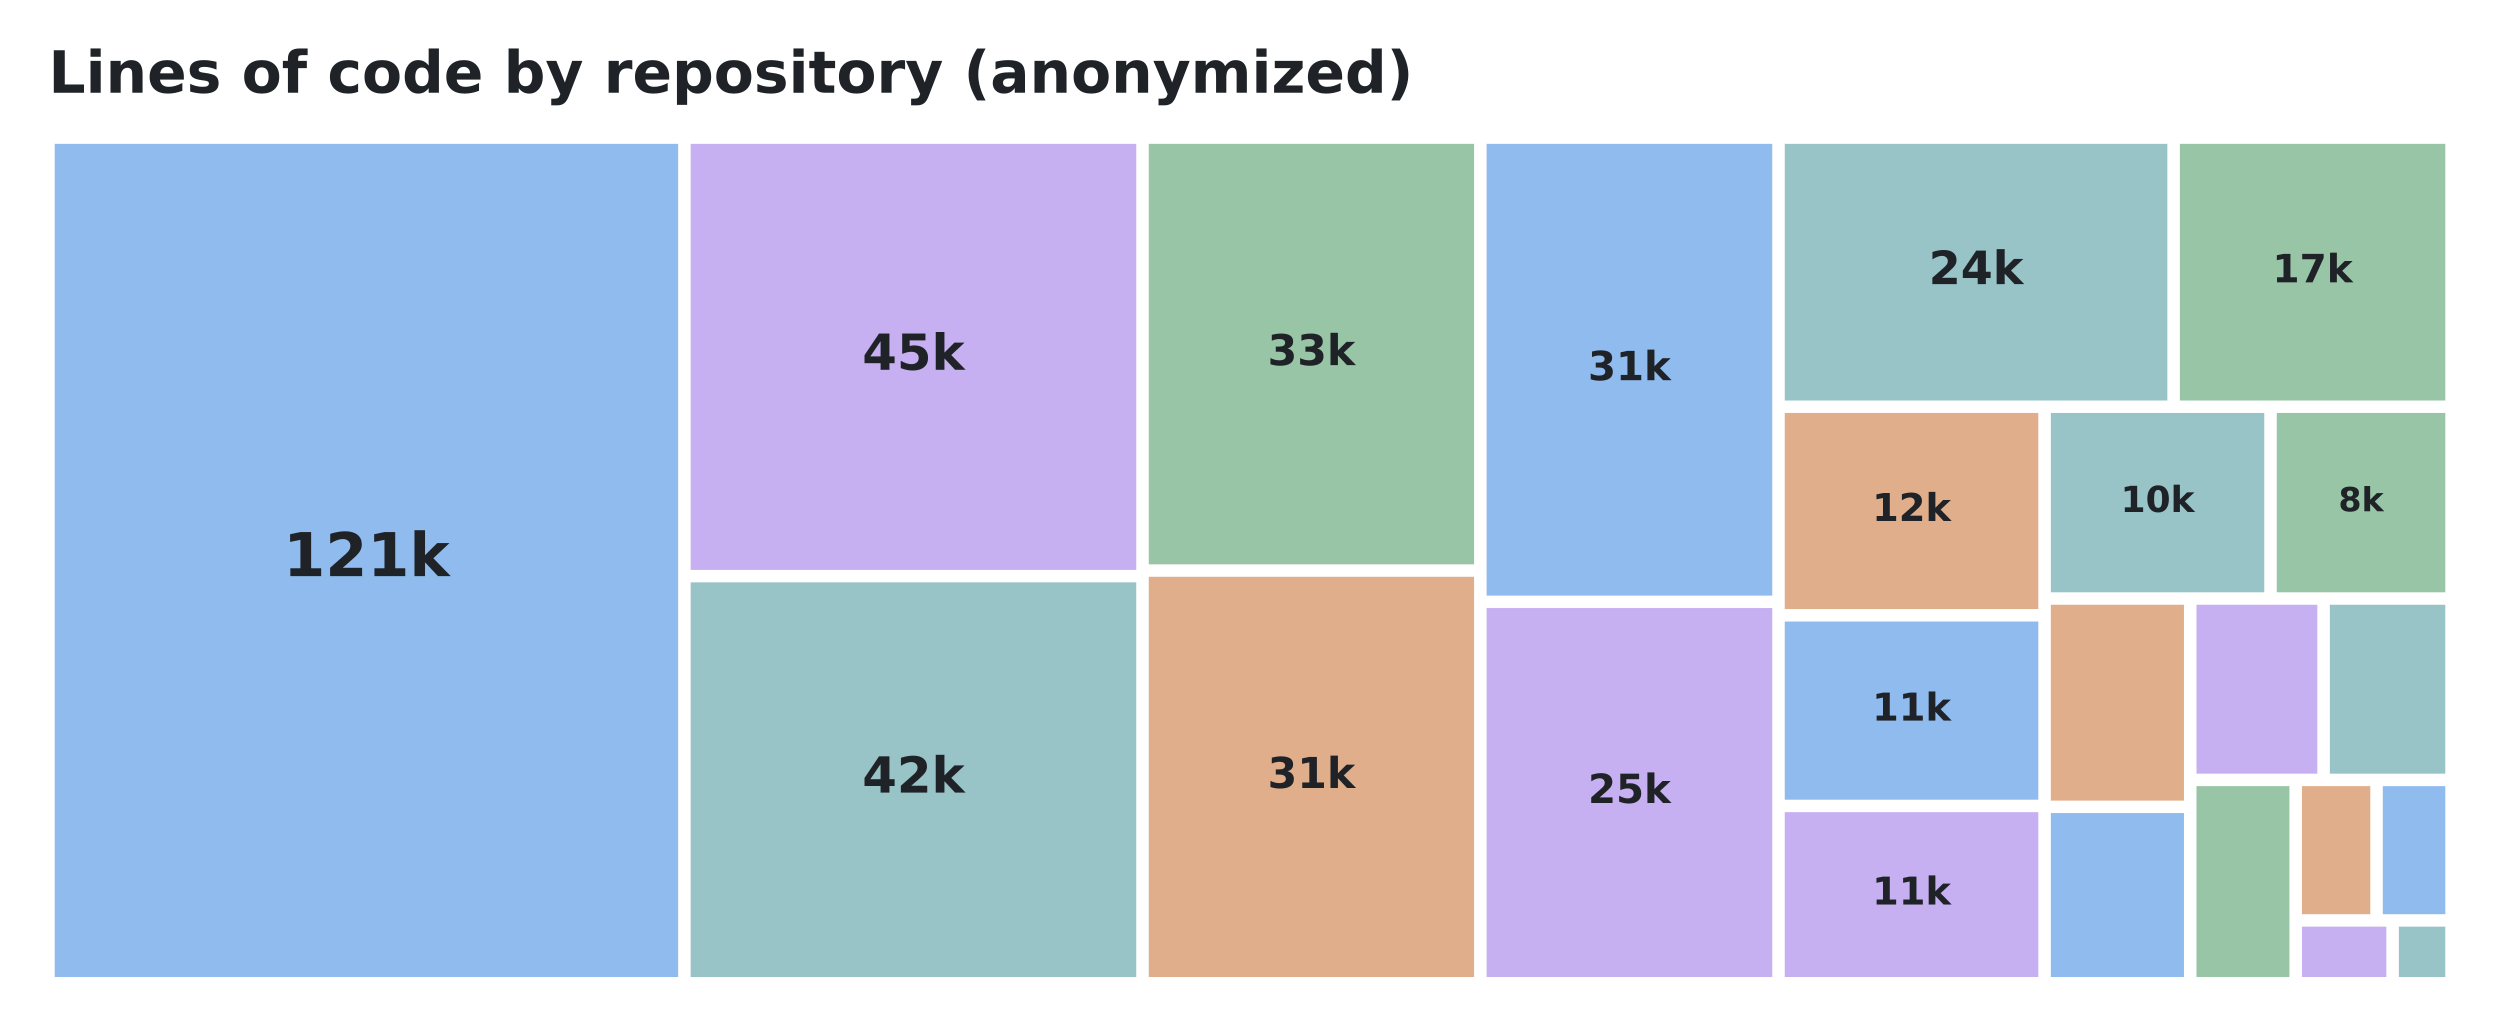
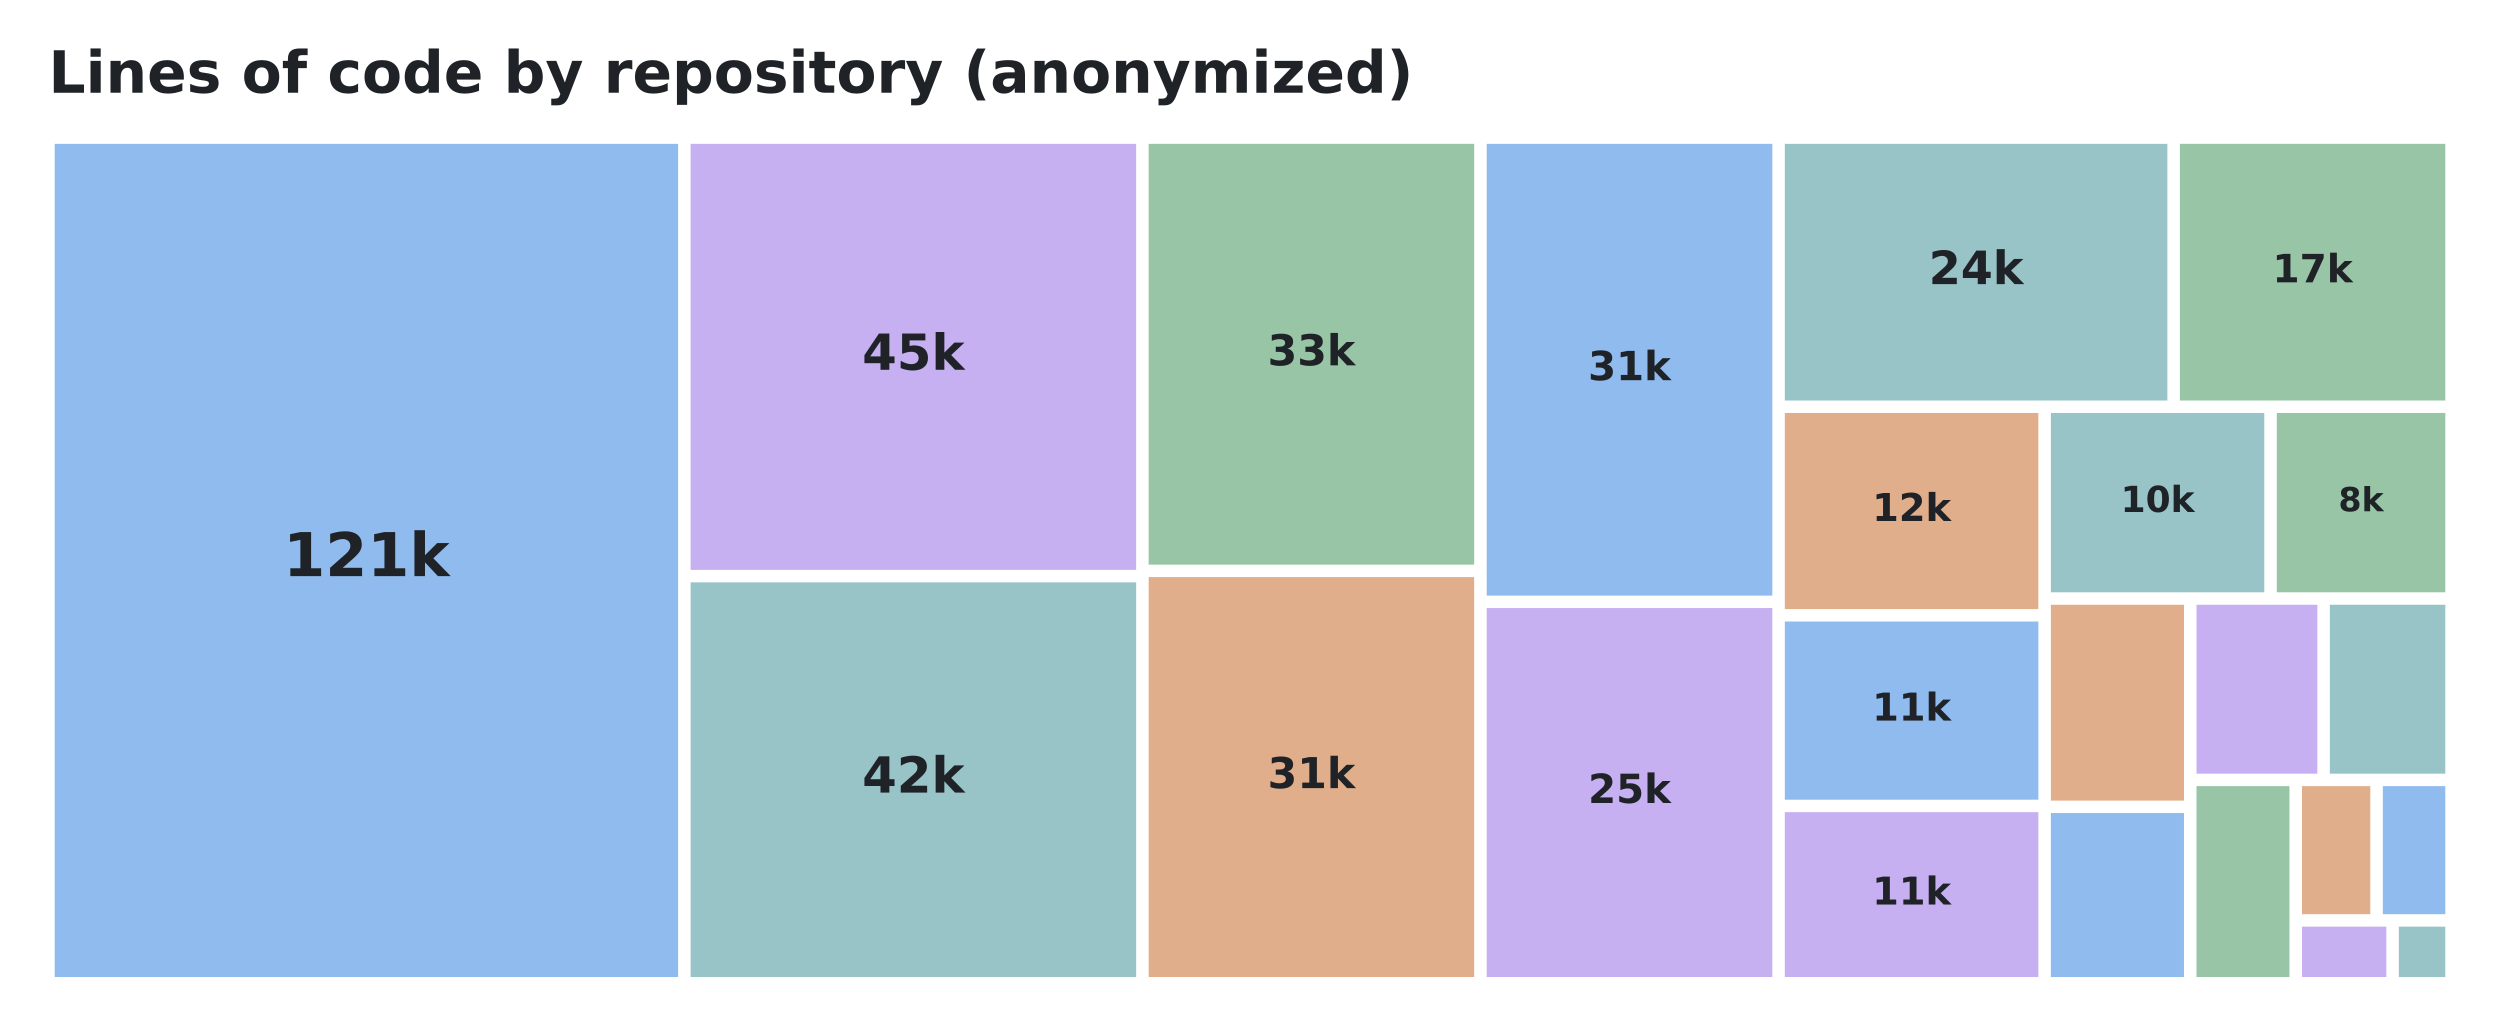
<svg xmlns="http://www.w3.org/2000/svg" xmlns:xlink="http://www.w3.org/1999/xlink" width="557.28pt" height="229.974pt" viewBox="0 0 557.28 229.974" version="1.1">
  <defs>
    <style type="text/css">*{stroke-linejoin: round; stroke-linecap: butt}</style>
  </defs>
  <g id="figure_1">
    <g id="patch_1">
      <path d="M 0 229.974  L 557.28 229.974  L 557.28 0  L 0 0  L 0 229.974  z " style="fill: none; opacity: 0" />
    </g>
    <g id="axes_1">
      <g id="patch_2">
-         <path d="M 12.195 32.064  L 151.168 32.064  L 151.168 217.788  L 12.195 217.788  z " clip-path="url(#pb2ce032696)" style="fill: #0969da; opacity: 0.45" />
+         <path d="M 12.195 32.064  L 151.154 32.064  L 151.154 217.788  L 12.195 217.788  z " clip-path="url(#pd7347b300e)" style="fill: #0969da; opacity: 0.45" />
      </g>
      <g id="patch_3">
-         <path d="M 153.958 32.064  L 253.285 32.064  L 253.285 127.039  L 153.958 127.039  z " clip-path="url(#pb2ce032696)" style="fill: #8250df; opacity: 0.45" />
+         <path d="M 153.944 32.064  L 253.26 32.064  L 253.26 127.039  L 153.944 127.039  z " clip-path="url(#pd7347b300e)" style="fill: #8250df; opacity: 0.45" />
      </g>
      <g id="patch_4">
-         <path d="M 153.958 129.811  L 253.285 129.811  L 253.285 217.788  L 153.958 217.788  z " clip-path="url(#pb2ce032696)" style="fill: #1b7c83; opacity: 0.45" />
+         <path d="M 153.944 129.811  L 253.26 129.811  L 253.26 217.788  L 153.944 217.788  z " clip-path="url(#pd7347b300e)" style="fill: #1b7c83; opacity: 0.45" />
      </g>
      <g id="patch_5">
-         <path d="M 256.075 32.064  L 328.59 32.064  L 328.59 125.8  L 256.075 125.8  z " clip-path="url(#pb2ce032696)" style="fill: #1a7f37; opacity: 0.45" />
+         <path d="M 256.05 32.064  L 328.612 32.064  L 328.612 125.866  L 256.05 125.866  z " clip-path="url(#pd7347b300e)" style="fill: #1a7f37; opacity: 0.45" />
      </g>
      <g id="patch_6">
-         <path d="M 256.075 128.572  L 328.59 128.572  L 328.59 217.788  L 256.075 217.788  z " clip-path="url(#pb2ce032696)" style="fill: #bc4c00; opacity: 0.45" />
+         <path d="M 256.05 128.638  L 328.612 128.638  L 328.612 217.788  L 256.05 217.788  z " clip-path="url(#pd7347b300e)" style="fill: #bc4c00; opacity: 0.45" />
      </g>
      <g id="patch_7">
-         <path d="M 331.38 32.064  L 395.052 32.064  L 395.052 132.768  L 331.38 132.768  z " clip-path="url(#pb2ce032696)" style="fill: #0969da; opacity: 0.45" />
+         <path d="M 331.402 32.064  L 395.067 32.064  L 395.067 132.768  L 331.402 132.768  z " clip-path="url(#pd7347b300e)" style="fill: #0969da; opacity: 0.45" />
      </g>
      <g id="patch_8">
-         <path d="M 331.38 135.54  L 395.052 135.54  L 395.052 217.788  L 331.38 217.788  z " clip-path="url(#pb2ce032696)" style="fill: #8250df; opacity: 0.45" />
+         <path d="M 331.402 135.54  L 395.067 135.54  L 395.067 217.788  L 331.402 217.788  z " clip-path="url(#pd7347b300e)" style="fill: #8250df; opacity: 0.45" />
      </g>
      <g id="patch_9">
-         <path d="M 397.842 32.064  L 483.129 32.064  L 483.129 89.281  L 397.842 89.281  z " clip-path="url(#pb2ce032696)" style="fill: #1b7c83; opacity: 0.45" />
+         <path d="M 397.857 32.064  L 483.136 32.064  L 483.136 89.281  L 397.857 89.281  z " clip-path="url(#pd7347b300e)" style="fill: #1b7c83; opacity: 0.45" />
      </g>
      <g id="patch_10">
-         <path d="M 485.919 32.064  L 545.085 32.064  L 545.085 89.281  L 485.919 89.281  z " clip-path="url(#pb2ce032696)" style="fill: #1a7f37; opacity: 0.45" />
+         <path d="M 485.926 32.064  L 545.085 32.064  L 545.085 89.281  L 485.926 89.281  z " clip-path="url(#pd7347b300e)" style="fill: #1a7f37; opacity: 0.45" />
      </g>
      <g id="patch_11">
-         <path d="M 397.842 92.053  L 454.367 92.053  L 454.367 135.771  L 397.842 135.771  z " clip-path="url(#pb2ce032696)" style="fill: #bc4c00; opacity: 0.45" />
+         <path d="M 397.857 92.053  L 454.376 92.053  L 454.376 135.771  L 397.857 135.771  z " clip-path="url(#pd7347b300e)" style="fill: #bc4c00; opacity: 0.45" />
      </g>
      <g id="patch_12">
-         <path d="M 397.842 138.543  L 454.367 138.543  L 454.367 178.265  L 397.842 178.265  z " clip-path="url(#pb2ce032696)" style="fill: #0969da; opacity: 0.45" />
+         <path d="M 397.857 138.543  L 454.376 138.543  L 454.376 178.265  L 397.857 178.265  z " clip-path="url(#pd7347b300e)" style="fill: #0969da; opacity: 0.45" />
      </g>
      <g id="patch_13">
-         <path d="M 397.842 181.037  L 454.367 181.037  L 454.367 217.788  L 397.842 217.788  z " clip-path="url(#pb2ce032696)" style="fill: #8250df; opacity: 0.45" />
+         <path d="M 397.857 181.037  L 454.376 181.037  L 454.376 217.788  L 397.857 217.788  z " clip-path="url(#pd7347b300e)" style="fill: #8250df; opacity: 0.45" />
      </g>
      <g id="patch_14">
-         <path d="M 457.157 92.053  L 504.73 92.053  L 504.73 132.034  L 457.157 132.034  z " clip-path="url(#pb2ce032696)" style="fill: #1b7c83; opacity: 0.45" />
+         <path d="M 457.166 92.053  L 504.734 92.053  L 504.734 132.034  L 457.166 132.034  z " clip-path="url(#pd7347b300e)" style="fill: #1b7c83; opacity: 0.45" />
      </g>
      <g id="patch_15">
-         <path d="M 507.52 92.053  L 545.085 92.053  L 545.085 132.034  L 507.52 132.034  z " clip-path="url(#pb2ce032696)" style="fill: #1a7f37; opacity: 0.45" />
+         <path d="M 507.524 92.053  L 545.085 92.053  L 545.085 132.034  L 507.524 132.034  z " clip-path="url(#pd7347b300e)" style="fill: #1a7f37; opacity: 0.45" />
      </g>
      <g id="patch_16">
-         <path d="M 457.157 134.806  L 486.832 134.806  L 486.832 178.466  L 457.157 178.466  z " clip-path="url(#pb2ce032696)" style="fill: #bc4c00; opacity: 0.45" />
+         <path d="M 457.166 134.806  L 486.837 134.806  L 486.837 178.466  L 457.166 178.466  z " clip-path="url(#pd7347b300e)" style="fill: #bc4c00; opacity: 0.45" />
      </g>
      <g id="patch_17">
-         <path d="M 457.157 181.238  L 486.832 181.238  L 486.832 217.788  L 457.157 217.788  z " clip-path="url(#pb2ce032696)" style="fill: #0969da; opacity: 0.45" />
+         <path d="M 457.166 181.238  L 486.837 181.238  L 486.837 217.788  L 457.166 217.788  z " clip-path="url(#pd7347b300e)" style="fill: #0969da; opacity: 0.45" />
      </g>
      <g id="patch_18">
-         <path d="M 489.622 134.806  L 516.559 134.806  L 516.559 172.464  L 489.622 172.464  z " clip-path="url(#pb2ce032696)" style="fill: #8250df; opacity: 0.45" />
+         <path d="M 489.627 134.806  L 516.562 134.806  L 516.562 172.464  L 489.627 172.464  z " clip-path="url(#pd7347b300e)" style="fill: #8250df; opacity: 0.45" />
      </g>
      <g id="patch_19">
-         <path d="M 519.349 134.806  L 545.085 134.806  L 545.085 172.464  L 519.349 172.464  z " clip-path="url(#pb2ce032696)" style="fill: #1b7c83; opacity: 0.45" />
+         <path d="M 519.352 134.806  L 545.085 134.806  L 545.085 172.464  L 519.352 172.464  z " clip-path="url(#pd7347b300e)" style="fill: #1b7c83; opacity: 0.45" />
      </g>
      <g id="patch_20">
-         <path d="M 489.622 175.236  L 510.345 175.236  L 510.345 217.788  L 489.622 217.788  z " clip-path="url(#pb2ce032696)" style="fill: #1a7f37; opacity: 0.45" />
+         <path d="M 489.627 175.236  L 510.349 175.236  L 510.349 217.788  L 489.627 217.788  z " clip-path="url(#pd7347b300e)" style="fill: #1a7f37; opacity: 0.45" />
      </g>
      <g id="patch_21">
-         <path d="M 513.135 175.236  L 528.366 175.236  L 528.366 203.786  L 513.135 203.786  z " clip-path="url(#pb2ce032696)" style="fill: #bc4c00; opacity: 0.45" />
+         <path d="M 513.139 175.236  L 528.368 175.236  L 528.368 203.786  L 513.139 203.786  z " clip-path="url(#pd7347b300e)" style="fill: #bc4c00; opacity: 0.45" />
      </g>
      <g id="patch_22">
-         <path d="M 531.156 175.236  L 545.085 175.236  L 545.085 203.786  L 531.156 203.786  z " clip-path="url(#pb2ce032696)" style="fill: #0969da; opacity: 0.45" />
+         <path d="M 531.158 175.236  L 545.085 175.236  L 545.085 203.786  L 531.158 203.786  z " clip-path="url(#pd7347b300e)" style="fill: #0969da; opacity: 0.45" />
      </g>
      <g id="patch_23">
-         <path d="M 513.135 206.558  L 531.943 206.558  L 531.943 217.788  L 513.135 217.788  z " clip-path="url(#pb2ce032696)" style="fill: #8250df; opacity: 0.45" />
+         <path d="M 513.139 206.558  L 531.944 206.558  L 531.944 217.788  L 513.139 217.788  z " clip-path="url(#pd7347b300e)" style="fill: #8250df; opacity: 0.45" />
      </g>
      <g id="patch_24">
-         <path d="M 534.733 206.558  L 545.085 206.558  L 545.085 217.788  L 534.733 217.788  z " clip-path="url(#pb2ce032696)" style="fill: #1b7c83; opacity: 0.45" />
+         <path d="M 534.734 206.558  L 545.085 206.558  L 545.085 217.788  L 534.734 217.788  z " clip-path="url(#pd7347b300e)" style="fill: #1b7c83; opacity: 0.45" />
      </g>
      <g id="text_1">
-         <g style="fill: #1f2328" transform="translate(63.14664 128.4252) scale(0.134685 -0.134685)">
+         <g style="fill: #1f2328" transform="translate(63.14066 128.4249) scale(0.134677 -0.134677)">
          <defs>
            <path id="DejaVuSans-Bold-14" d="M 750 831  L 1813 831  L 1813 3847  L 722 3622  L 722 4441  L 1806 4666  L 2950 4666  L 2950 831  L 4013 831  L 4013 0  L 750 0  L 750 831  z " transform="scale(0.015625)" />
            <path id="DejaVuSans-Bold-15" d="M 1844 884  L 3897 884  L 3897 0  L 506 0  L 506 884  L 2209 2388  Q 2438 2594 2547 2791  Q 2656 2988 2656 3200  Q 2656 3528 2436 3728  Q 2216 3928 1850 3928  Q 1569 3928 1234 3808  Q 900 3688 519 3450  L 519 4475  Q 925 4609 1322 4679  Q 1719 4750 2100 4750  Q 2938 4750 3402 4381  Q 3866 4013 3866 3353  Q 3866 2972 3669 2642  Q 3472 2313 2841 1759  L 1844 884  z " transform="scale(0.015625)" />
            <path id="DejaVuSans-Bold-4e" d="M 538 4863  L 1656 4863  L 1656 2216  L 2944 3500  L 4244 3500  L 2534 1894  L 4378 0  L 3022 0  L 1656 1459  L 1656 0  L 538 0  L 538 4863  z " transform="scale(0.015625)" />
          </defs>
          <use xlink:href="#DejaVuSans-Bold-14" />
          <use xlink:href="#DejaVuSans-Bold-15" transform="translate(69.57812 0)" />
          <use xlink:href="#DejaVuSans-Bold-14" transform="translate(139.1562 0)" />
          <use xlink:href="#DejaVuSans-Bold-4e" transform="translate(208.7344 0)" />
        </g>
      </g>
      <g id="text_2">
-         <g style="fill: #1f2328" transform="translate(192.2076 82.4352) scale(0.111002 -0.111002)">
+         <g style="fill: #1f2328" transform="translate(192.1888 82.43504) scale(0.110996 -0.110996)">
          <defs>
            <path id="DejaVuSans-Bold-17" d="M 2356 3675  L 1038 1722  L 2356 1722  L 2356 3675  z M 2156 4666  L 3494 4666  L 3494 1722  L 4159 1722  L 4159 850  L 3494 850  L 3494 0  L 2356 0  L 2356 850  L 288 850  L 288 1881  L 2156 4666  z " transform="scale(0.015625)" />
            <path id="DejaVuSans-Bold-18" d="M 678 4666  L 3669 4666  L 3669 3781  L 1638 3781  L 1638 3059  Q 1775 3097 1914 3117  Q 2053 3138 2203 3138  Q 3056 3138 3531 2711  Q 4006 2284 4006 1522  Q 4006 766 3489 337  Q 2972 -91 2053 -91  Q 1656 -91 1267 -14  Q 878 63 494 219  L 494 1166  Q 875 947 1217 837  Q 1559 728 1863 728  Q 2300 728 2551 942  Q 2803 1156 2803 1522  Q 2803 1891 2551 2103  Q 2300 2316 1863 2316  Q 1603 2316 1309 2248  Q 1016 2181 678 2041  L 678 4666  z " transform="scale(0.015625)" />
          </defs>
          <use xlink:href="#DejaVuSans-Bold-17" />
          <use xlink:href="#DejaVuSans-Bold-18" transform="translate(69.57812 0)" />
          <use xlink:href="#DejaVuSans-Bold-4e" transform="translate(139.1562 0)" />
        </g>
      </g>
      <g id="text_3">
-         <g style="fill: #1f2328" transform="translate(192.2076 176.6832) scale(0.111002 -0.111002)">
+         <g style="fill: #1f2328" transform="translate(192.1888 176.683) scale(0.110996 -0.110996)">
          <use xlink:href="#DejaVuSans-Bold-17" />
          <use xlink:href="#DejaVuSans-Bold-15" transform="translate(69.57812 0)" />
          <use xlink:href="#DejaVuSans-Bold-4e" transform="translate(139.1562 0)" />
        </g>
      </g>
      <g id="text_4">
-         <g style="fill: #1f2328" transform="translate(282.5653 81.39952) scale(0.094985 -0.094985)">
+         <g style="fill: #1f2328" transform="translate(282.5611 81.43326) scale(0.095013 -0.095013)">
          <defs>
            <path id="DejaVuSans-Bold-16" d="M 2981 2516  Q 3453 2394 3698 2092  Q 3944 1791 3944 1325  Q 3944 631 3412 270  Q 2881 -91 1863 -91  Q 1503 -91 1142 -33  Q 781 25 428 141  L 428 1069  Q 766 900 1098 814  Q 1431 728 1753 728  Q 2231 728 2486 893  Q 2741 1059 2741 1369  Q 2741 1688 2480 1852  Q 2219 2016 1709 2016  L 1228 2016  L 1228 2791  L 1734 2791  Q 2188 2791 2409 2933  Q 2631 3075 2631 3366  Q 2631 3634 2415 3781  Q 2200 3928 1806 3928  Q 1516 3928 1219 3862  Q 922 3797 628 3669  L 628 4550  Q 984 4650 1334 4700  Q 1684 4750 2022 4750  Q 2931 4750 3382 4451  Q 3834 4153 3834 3553  Q 3834 3144 3618 2883  Q 3403 2622 2981 2516  z " transform="scale(0.015625)" />
          </defs>
          <use xlink:href="#DejaVuSans-Bold-16" />
          <use xlink:href="#DejaVuSans-Bold-16" transform="translate(69.57812 0)" />
          <use xlink:href="#DejaVuSans-Bold-4e" transform="translate(139.1562 0)" />
        </g>
      </g>
      <g id="text_5">
-         <g style="fill: #1f2328" transform="translate(282.5653 175.6475) scale(0.094985 -0.094985)">
+         <g style="fill: #1f2328" transform="translate(282.5611 175.6813) scale(0.095013 -0.095013)">
          <use xlink:href="#DejaVuSans-Bold-16" />
          <use xlink:href="#DejaVuSans-Bold-14" transform="translate(69.57812 0)" />
          <use xlink:href="#DejaVuSans-Bold-4e" transform="translate(139.1562 0)" />
        </g>
      </g>
      <g id="text_6">
-         <g style="fill: #1f2328" transform="translate(353.9919 84.74673) scale(0.089703 -0.089703)">
+         <g style="fill: #1f2328" transform="translate(354.0109 84.74662) scale(0.089699 -0.089699)">
          <use xlink:href="#DejaVuSans-Bold-16" />
          <use xlink:href="#DejaVuSans-Bold-14" transform="translate(69.57812 0)" />
          <use xlink:href="#DejaVuSans-Bold-4e" transform="translate(139.1562 0)" />
        </g>
      </g>
      <g id="text_7">
-         <g style="fill: #1f2328" transform="translate(353.9919 178.9947) scale(0.089703 -0.089703)">
+         <g style="fill: #1f2328" transform="translate(354.0109 178.9946) scale(0.089699 -0.089699)">
          <use xlink:href="#DejaVuSans-Bold-15" />
          <use xlink:href="#DejaVuSans-Bold-18" transform="translate(69.57812 0)" />
          <use xlink:href="#DejaVuSans-Bold-4e" transform="translate(139.1562 0)" />
        </g>
      </g>
      <g id="text_8">
-         <g style="fill: #1f2328" transform="translate(429.9339 63.3384) scale(0.102615 -0.102615)">
+         <g style="fill: #1f2328" transform="translate(429.9452 63.33826) scale(0.10261 -0.10261)">
          <use xlink:href="#DejaVuSans-Bold-15" />
          <use xlink:href="#DejaVuSans-Bold-17" transform="translate(69.57812 0)" />
          <use xlink:href="#DejaVuSans-Bold-4e" transform="translate(139.1562 0)" />
        </g>
      </g>
      <g id="text_9">
-         <g style="fill: #1f2328" transform="translate(506.555 62.93299) scale(0.087011 -0.087011)">
+         <g style="fill: #1f2328" transform="translate(506.5585 62.9329) scale(0.087007 -0.087007)">
          <defs>
            <path id="DejaVuSans-Bold-1a" d="M 428 4666  L 3944 4666  L 3944 3988  L 2125 0  L 953 0  L 2675 3781  L 428 3781  L 428 4666  z " transform="scale(0.015625)" />
          </defs>
          <use xlink:href="#DejaVuSans-Bold-14" />
          <use xlink:href="#DejaVuSans-Bold-1a" transform="translate(69.57812 0)" />
          <use xlink:href="#DejaVuSans-Bold-4e" transform="translate(139.1562 0)" />
        </g>
      </g>
      <g id="text_10">
-         <g style="fill: #1f2328" transform="translate(417.3196 116.1314) scale(0.085433 -0.085433)">
+         <g style="fill: #1f2328" transform="translate(417.3322 116.1313) scale(0.08543 -0.08543)">
          <use xlink:href="#DejaVuSans-Bold-14" />
          <use xlink:href="#DejaVuSans-Bold-15" transform="translate(69.57812 0)" />
          <use xlink:href="#DejaVuSans-Bold-4e" transform="translate(139.1562 0)" />
        </g>
      </g>
      <g id="text_11">
-         <g style="fill: #1f2328" transform="translate(417.3196 160.6236) scale(0.085433 -0.085433)">
+         <g style="fill: #1f2328" transform="translate(417.3322 160.6235) scale(0.08543 -0.08543)">
          <use xlink:href="#DejaVuSans-Bold-14" />
          <use xlink:href="#DejaVuSans-Bold-14" transform="translate(69.57812 0)" />
          <use xlink:href="#DejaVuSans-Bold-4e" transform="translate(139.1562 0)" />
        </g>
      </g>
      <g id="text_12">
-         <g style="fill: #1f2328" transform="translate(417.3196 201.6322) scale(0.085433 -0.085433)">
+         <g style="fill: #1f2328" transform="translate(417.3322 201.6321) scale(0.08543 -0.08543)">
          <use xlink:href="#DejaVuSans-Bold-14" />
          <use xlink:href="#DejaVuSans-Bold-14" transform="translate(69.57812 0)" />
          <use xlink:href="#DejaVuSans-Bold-4e" transform="translate(139.1562 0)" />
        </g>
      </g>
      <g id="text_13">
-         <g style="fill: #1f2328" transform="translate(472.7087 114.1242) scale(0.080085 -0.080085)">
+         <g style="fill: #1f2328" transform="translate(472.7156 114.1242) scale(0.080082 -0.080082)">
          <defs>
            <path id="DejaVuSans-Bold-13" d="M 2944 2338  Q 2944 3213 2780 3570  Q 2616 3928 2228 3928  Q 1841 3928 1675 3570  Q 1509 3213 1509 2338  Q 1509 1453 1675 1090  Q 1841 728 2228 728  Q 2613 728 2778 1090  Q 2944 1453 2944 2338  z M 4147 2328  Q 4147 1169 3647 539  Q 3147 -91 2228 -91  Q 1306 -91 806 539  Q 306 1169 306 2328  Q 306 3491 806 4120  Q 1306 4750 2228 4750  Q 3147 4750 3647 4120  Q 4147 3491 4147 2328  z " transform="scale(0.015625)" />
          </defs>
          <use xlink:href="#DejaVuSans-Bold-14" />
          <use xlink:href="#DejaVuSans-Bold-13" transform="translate(69.57812 0)" />
          <use xlink:href="#DejaVuSans-Bold-4e" transform="translate(139.1562 0)" />
        </g>
      </g>
      <g id="text_14">
-         <g style="fill: #1f2328" transform="translate(521.2605 113.9689) scale(0.074107 -0.074107)">
+         <g style="fill: #1f2328" transform="translate(521.2627 113.9688) scale(0.074104 -0.074104)">
          <defs>
            <path id="DejaVuSans-Bold-1b" d="M 2228 2088  Q 1891 2088 1709 1903  Q 1528 1719 1528 1375  Q 1528 1031 1709 848  Q 1891 666 2228 666  Q 2563 666 2741 848  Q 2919 1031 2919 1375  Q 2919 1722 2741 1905  Q 2563 2088 2228 2088  z M 1350 2484  Q 925 2613 709 2878  Q 494 3144 494 3541  Q 494 4131 934 4440  Q 1375 4750 2228 4750  Q 3075 4750 3515 4442  Q 3956 4134 3956 3541  Q 3956 3144 3739 2878  Q 3522 2613 3097 2484  Q 3572 2353 3814 2058  Q 4056 1763 4056 1313  Q 4056 619 3595 264  Q 3134 -91 2228 -91  Q 1319 -91 855 264  Q 391 619 391 1313  Q 391 1763 633 2058  Q 875 2353 1350 2484  z M 1631 3419  Q 1631 3141 1786 2991  Q 1941 2841 2228 2841  Q 2509 2841 2662 2991  Q 2816 3141 2816 3419  Q 2816 3697 2662 3845  Q 2509 3994 2228 3994  Q 1941 3994 1786 3844  Q 1631 3694 1631 3419  z " transform="scale(0.015625)" />
          </defs>
          <use xlink:href="#DejaVuSans-Bold-1b" />
          <use xlink:href="#DejaVuSans-Bold-4e" transform="translate(69.57812 0)" />
        </g>
      </g>
      <g id="text_15">
        <g style="fill: #1f2328" transform="translate(10.8 20.67797) scale(0.13 -0.13)">
          <defs>
            <path id="DejaVuSans-Bold-2f" d="M 588 4666  L 1791 4666  L 1791 909  L 3903 909  L 3903 0  L 588 0  L 588 4666  z " transform="scale(0.015625)" />
            <path id="DejaVuSans-Bold-4c" d="M 538 3500  L 1656 3500  L 1656 0  L 538 0  L 538 3500  z M 538 4863  L 1656 4863  L 1656 3950  L 538 3950  L 538 4863  z " transform="scale(0.015625)" />
            <path id="DejaVuSans-Bold-51" d="M 4056 2131  L 4056 0  L 2931 0  L 2931 347  L 2931 1631  Q 2931 2084 2911 2256  Q 2891 2428 2841 2509  Q 2775 2619 2662 2680  Q 2550 2741 2406 2741  Q 2056 2741 1856 2470  Q 1656 2200 1656 1722  L 1656 0  L 538 0  L 538 3500  L 1656 3500  L 1656 2988  Q 1909 3294 2193 3439  Q 2478 3584 2822 3584  Q 3428 3584 3742 3212  Q 4056 2841 4056 2131  z " transform="scale(0.015625)" />
            <path id="DejaVuSans-Bold-48" d="M 4031 1759  L 4031 1441  L 1416 1441  Q 1456 1047 1700 850  Q 1944 653 2381 653  Q 2734 653 3104 758  Q 3475 863 3866 1075  L 3866 213  Q 3469 63 3072 -14  Q 2675 -91 2278 -91  Q 1328 -91 801 392  Q 275 875 275 1747  Q 275 2603 792 3093  Q 1309 3584 2216 3584  Q 3041 3584 3536 3087  Q 4031 2591 4031 1759  z M 2881 2131  Q 2881 2450 2695 2645  Q 2509 2841 2209 2841  Q 1884 2841 1681 2658  Q 1478 2475 1428 2131  L 2881 2131  z " transform="scale(0.015625)" />
            <path id="DejaVuSans-Bold-56" d="M 3272 3391  L 3272 2541  Q 2913 2691 2578 2766  Q 2244 2841 1947 2841  Q 1628 2841 1473 2761  Q 1319 2681 1319 2516  Q 1319 2381 1436 2309  Q 1553 2238 1856 2203  L 2053 2175  Q 2913 2066 3209 1816  Q 3506 1566 3506 1031  Q 3506 472 3093 190  Q 2681 -91 1863 -91  Q 1516 -91 1145 -36  Q 775 19 384 128  L 384 978  Q 719 816 1070 734  Q 1422 653 1784 653  Q 2113 653 2278 743  Q 2444 834 2444 1013  Q 2444 1163 2330 1236  Q 2216 1309 1875 1350  L 1678 1375  Q 931 1469 631 1722  Q 331 1975 331 2491  Q 331 3047 712 3315  Q 1094 3584 1881 3584  Q 2191 3584 2531 3537  Q 2872 3491 3272 3391  z " transform="scale(0.015625)" />
            <path id="DejaVuSans-Bold-3" transform="scale(0.015625)" />
            <path id="DejaVuSans-Bold-52" d="M 2203 2784  Q 1831 2784 1636 2517  Q 1441 2250 1441 1747  Q 1441 1244 1636 976  Q 1831 709 2203 709  Q 2569 709 2762 976  Q 2956 1244 2956 1747  Q 2956 2250 2762 2517  Q 2569 2784 2203 2784  z M 2203 3584  Q 3106 3584 3614 3096  Q 4122 2609 4122 1747  Q 4122 884 3614 396  Q 3106 -91 2203 -91  Q 1297 -91 786 396  Q 275 884 275 1747  Q 275 2609 786 3096  Q 1297 3584 2203 3584  z " transform="scale(0.015625)" />
            <path id="DejaVuSans-Bold-49" d="M 2841 4863  L 2841 4128  L 2222 4128  Q 1984 4128 1890 4042  Q 1797 3956 1797 3744  L 1797 3500  L 2753 3500  L 2753 2700  L 1797 2700  L 1797 0  L 678 0  L 678 2700  L 122 2700  L 122 3500  L 678 3500  L 678 3744  Q 678 4316 997 4589  Q 1316 4863 1984 4863  L 2841 4863  z " transform="scale(0.015625)" />
            <path id="DejaVuSans-Bold-46" d="M 3366 3391  L 3366 2478  Q 3138 2634 2908 2709  Q 2678 2784 2431 2784  Q 1963 2784 1702 2511  Q 1441 2238 1441 1747  Q 1441 1256 1702 982  Q 1963 709 2431 709  Q 2694 709 2930 787  Q 3166 866 3366 1019  L 3366 103  Q 3103 6 2833 -42  Q 2563 -91 2291 -91  Q 1344 -91 809 395  Q 275 881 275 1747  Q 275 2613 809 3098  Q 1344 3584 2291 3584  Q 2566 3584 2833 3536  Q 3100 3488 3366 3391  z " transform="scale(0.015625)" />
            <path id="DejaVuSans-Bold-47" d="M 2919 2988  L 2919 4863  L 4044 4863  L 4044 0  L 2919 0  L 2919 506  Q 2688 197 2409 53  Q 2131 -91 1766 -91  Q 1119 -91 703 423  Q 288 938 288 1747  Q 288 2556 703 3070  Q 1119 3584 1766 3584  Q 2128 3584 2408 3439  Q 2688 3294 2919 2988  z M 2181 722  Q 2541 722 2730 984  Q 2919 1247 2919 1747  Q 2919 2247 2730 2509  Q 2541 2772 2181 2772  Q 1825 2772 1636 2509  Q 1447 2247 1447 1747  Q 1447 1247 1636 984  Q 1825 722 2181 722  z " transform="scale(0.015625)" />
            <path id="DejaVuSans-Bold-45" d="M 2400 722  Q 2759 722 2948 984  Q 3138 1247 3138 1747  Q 3138 2247 2948 2509  Q 2759 2772 2400 2772  Q 2041 2772 1848 2508  Q 1656 2244 1656 1747  Q 1656 1250 1848 986  Q 2041 722 2400 722  z M 1656 2988  Q 1888 3294 2169 3439  Q 2450 3584 2816 3584  Q 3463 3584 3878 3070  Q 4294 2556 4294 1747  Q 4294 938 3878 423  Q 3463 -91 2816 -91  Q 2450 -91 2169 54  Q 1888 200 1656 506  L 1656 0  L 538 0  L 538 4863  L 1656 4863  L 1656 2988  z " transform="scale(0.015625)" />
            <path id="DejaVuSans-Bold-5c" d="M 78 3500  L 1197 3500  L 2138 1125  L 2938 3500  L 4056 3500  L 2584 -331  Q 2363 -916 2067 -1148  Q 1772 -1381 1288 -1381  L 641 -1381  L 641 -647  L 991 -647  Q 1275 -647 1404 -556  Q 1534 -466 1606 -231  L 1638 -134  L 78 3500  z " transform="scale(0.015625)" />
            <path id="DejaVuSans-Bold-55" d="M 3138 2547  Q 2991 2616 2845 2648  Q 2700 2681 2553 2681  Q 2122 2681 1889 2404  Q 1656 2128 1656 1613  L 1656 0  L 538 0  L 538 3500  L 1656 3500  L 1656 2925  Q 1872 3269 2151 3426  Q 2431 3584 2822 3584  Q 2878 3584 2943 3579  Q 3009 3575 3134 3559  L 3138 2547  z " transform="scale(0.015625)" />
            <path id="DejaVuSans-Bold-53" d="M 1656 506  L 1656 -1331  L 538 -1331  L 538 3500  L 1656 3500  L 1656 2988  Q 1888 3294 2169 3439  Q 2450 3584 2816 3584  Q 3463 3584 3878 3070  Q 4294 2556 4294 1747  Q 4294 938 3878 423  Q 3463 -91 2816 -91  Q 2450 -91 2169 54  Q 1888 200 1656 506  z M 2400 2772  Q 2041 2772 1848 2508  Q 1656 2244 1656 1747  Q 1656 1250 1848 986  Q 2041 722 2400 722  Q 2759 722 2948 984  Q 3138 1247 3138 1747  Q 3138 2247 2948 2509  Q 2759 2772 2400 2772  z " transform="scale(0.015625)" />
            <path id="DejaVuSans-Bold-57" d="M 1759 4494  L 1759 3500  L 2913 3500  L 2913 2700  L 1759 2700  L 1759 1216  Q 1759 972 1856 886  Q 1953 800 2241 800  L 2816 800  L 2816 0  L 1856 0  Q 1194 0 917 276  Q 641 553 641 1216  L 641 2700  L 84 2700  L 84 3500  L 641 3500  L 641 4494  L 1759 4494  z " transform="scale(0.015625)" />
            <path id="DejaVuSans-Bold-b" d="M 2413 -844  L 1484 -844  Q 1006 -72 778 623  Q 550 1319 550 2003  Q 550 2688 779 3389  Q 1009 4091 1484 4856  L 2413 4856  Q 2013 4116 1813 3408  Q 1613 2700 1613 2009  Q 1613 1319 1811 609  Q 2009 -100 2413 -844  z " transform="scale(0.015625)" />
            <path id="DejaVuSans-Bold-44" d="M 2106 1575  Q 1756 1575 1579 1456  Q 1403 1338 1403 1106  Q 1403 894 1545 773  Q 1688 653 1941 653  Q 2256 653 2472 879  Q 2688 1106 2688 1447  L 2688 1575  L 2106 1575  z M 3816 1997  L 3816 0  L 2688 0  L 2688 519  Q 2463 200 2181 54  Q 1900 -91 1497 -91  Q 953 -91 614 226  Q 275 544 275 1050  Q 275 1666 698 1953  Q 1122 2241 2028 2241  L 2688 2241  L 2688 2328  Q 2688 2594 2478 2717  Q 2269 2841 1825 2841  Q 1466 2841 1156 2769  Q 847 2697 581 2553  L 581 3406  Q 941 3494 1303 3539  Q 1666 3584 2028 3584  Q 2975 3584 3395 3211  Q 3816 2838 3816 1997  z " transform="scale(0.015625)" />
            <path id="DejaVuSans-Bold-50" d="M 3781 2919  Q 3994 3244 4286 3414  Q 4578 3584 4928 3584  Q 5531 3584 5847 3212  Q 6163 2841 6163 2131  L 6163 0  L 5038 0  L 5038 1825  Q 5041 1866 5042 1909  Q 5044 1953 5044 2034  Q 5044 2406 4934 2573  Q 4825 2741 4581 2741  Q 4263 2741 4089 2478  Q 3916 2216 3909 1719  L 3909 0  L 2784 0  L 2784 1825  Q 2784 2406 2684 2573  Q 2584 2741 2328 2741  Q 2006 2741 1831 2477  Q 1656 2213 1656 1722  L 1656 0  L 531 0  L 531 3500  L 1656 3500  L 1656 2988  Q 1863 3284 2130 3434  Q 2397 3584 2719 3584  Q 3081 3584 3359 3409  Q 3638 3234 3781 2919  z " transform="scale(0.015625)" />
            <path id="DejaVuSans-Bold-5d" d="M 366 3500  L 3419 3500  L 3419 2719  L 1575 800  L 3419 800  L 3419 0  L 288 0  L 288 781  L 2131 2700  L 366 2700  L 366 3500  z " transform="scale(0.015625)" />
            <path id="DejaVuSans-Bold-c" d="M 513 -844  Q 913 -100 1113 609  Q 1313 1319 1313 2009  Q 1313 2700 1113 3408  Q 913 4116 513 4856  L 1441 4856  Q 1916 4091 2145 3389  Q 2375 2688 2375 2003  Q 2375 1319 2147 623  Q 1919 -72 1441 -844  L 513 -844  z " transform="scale(0.015625)" />
          </defs>
          <use xlink:href="#DejaVuSans-Bold-2f" />
          <use xlink:href="#DejaVuSans-Bold-4c" transform="translate(63.71875 0)" />
          <use xlink:href="#DejaVuSans-Bold-51" transform="translate(98 0)" />
          <use xlink:href="#DejaVuSans-Bold-48" transform="translate(169.1875 0)" />
          <use xlink:href="#DejaVuSans-Bold-56" transform="translate(237.0156 0)" />
          <use xlink:href="#DejaVuSans-Bold-3" transform="translate(296.5312 0)" />
          <use xlink:href="#DejaVuSans-Bold-52" transform="translate(331.3438 0)" />
          <use xlink:href="#DejaVuSans-Bold-49" transform="translate(400.0469 0)" />
          <use xlink:href="#DejaVuSans-Bold-3" transform="translate(443.5469 0)" />
          <use xlink:href="#DejaVuSans-Bold-46" transform="translate(478.3594 0)" />
          <use xlink:href="#DejaVuSans-Bold-52" transform="translate(537.6406 0)" />
          <use xlink:href="#DejaVuSans-Bold-47" transform="translate(606.3438 0)" />
          <use xlink:href="#DejaVuSans-Bold-48" transform="translate(677.9219 0)" />
          <use xlink:href="#DejaVuSans-Bold-3" transform="translate(745.75 0)" />
          <use xlink:href="#DejaVuSans-Bold-45" transform="translate(780.5625 0)" />
          <use xlink:href="#DejaVuSans-Bold-5c" transform="translate(852.1406 0)" />
          <use xlink:href="#DejaVuSans-Bold-3" transform="translate(917.3281 0)" />
          <use xlink:href="#DejaVuSans-Bold-55" transform="translate(952.1406 0)" />
          <use xlink:href="#DejaVuSans-Bold-48" transform="translate(1001.453 0)" />
          <use xlink:href="#DejaVuSans-Bold-53" transform="translate(1069.281 0)" />
          <use xlink:href="#DejaVuSans-Bold-52" transform="translate(1140.859 0)" />
          <use xlink:href="#DejaVuSans-Bold-56" transform="translate(1209.562 0)" />
          <use xlink:href="#DejaVuSans-Bold-4c" transform="translate(1269.078 0)" />
          <use xlink:href="#DejaVuSans-Bold-57" transform="translate(1303.359 0)" />
          <use xlink:href="#DejaVuSans-Bold-52" transform="translate(1351.156 0)" />
          <use xlink:href="#DejaVuSans-Bold-55" transform="translate(1419.859 0)" />
          <use xlink:href="#DejaVuSans-Bold-5c" transform="translate(1469.172 0)" />
          <use xlink:href="#DejaVuSans-Bold-3" transform="translate(1534.359 0)" />
          <use xlink:href="#DejaVuSans-Bold-b" transform="translate(1569.172 0)" />
          <use xlink:href="#DejaVuSans-Bold-44" transform="translate(1614.875 0)" />
          <use xlink:href="#DejaVuSans-Bold-51" transform="translate(1682.359 0)" />
          <use xlink:href="#DejaVuSans-Bold-52" transform="translate(1753.547 0)" />
          <use xlink:href="#DejaVuSans-Bold-51" transform="translate(1822.25 0)" />
          <use xlink:href="#DejaVuSans-Bold-5c" transform="translate(1893.438 0)" />
          <use xlink:href="#DejaVuSans-Bold-50" transform="translate(1958.625 0)" />
          <use xlink:href="#DejaVuSans-Bold-4c" transform="translate(2062.828 0)" />
          <use xlink:href="#DejaVuSans-Bold-5d" transform="translate(2097.109 0)" />
          <use xlink:href="#DejaVuSans-Bold-48" transform="translate(2155.312 0)" />
          <use xlink:href="#DejaVuSans-Bold-47" transform="translate(2223.141 0)" />
          <use xlink:href="#DejaVuSans-Bold-c" transform="translate(2294.719 0)" />
        </g>
      </g>
    </g>
  </g>
  <defs>
-     <clipPath id="pb2ce032696">
+     <clipPath id="pd7347b300e">
      <rect x="10.8" y="30.678" width="535.68" height="188.496" />
    </clipPath>
  </defs>
</svg>
